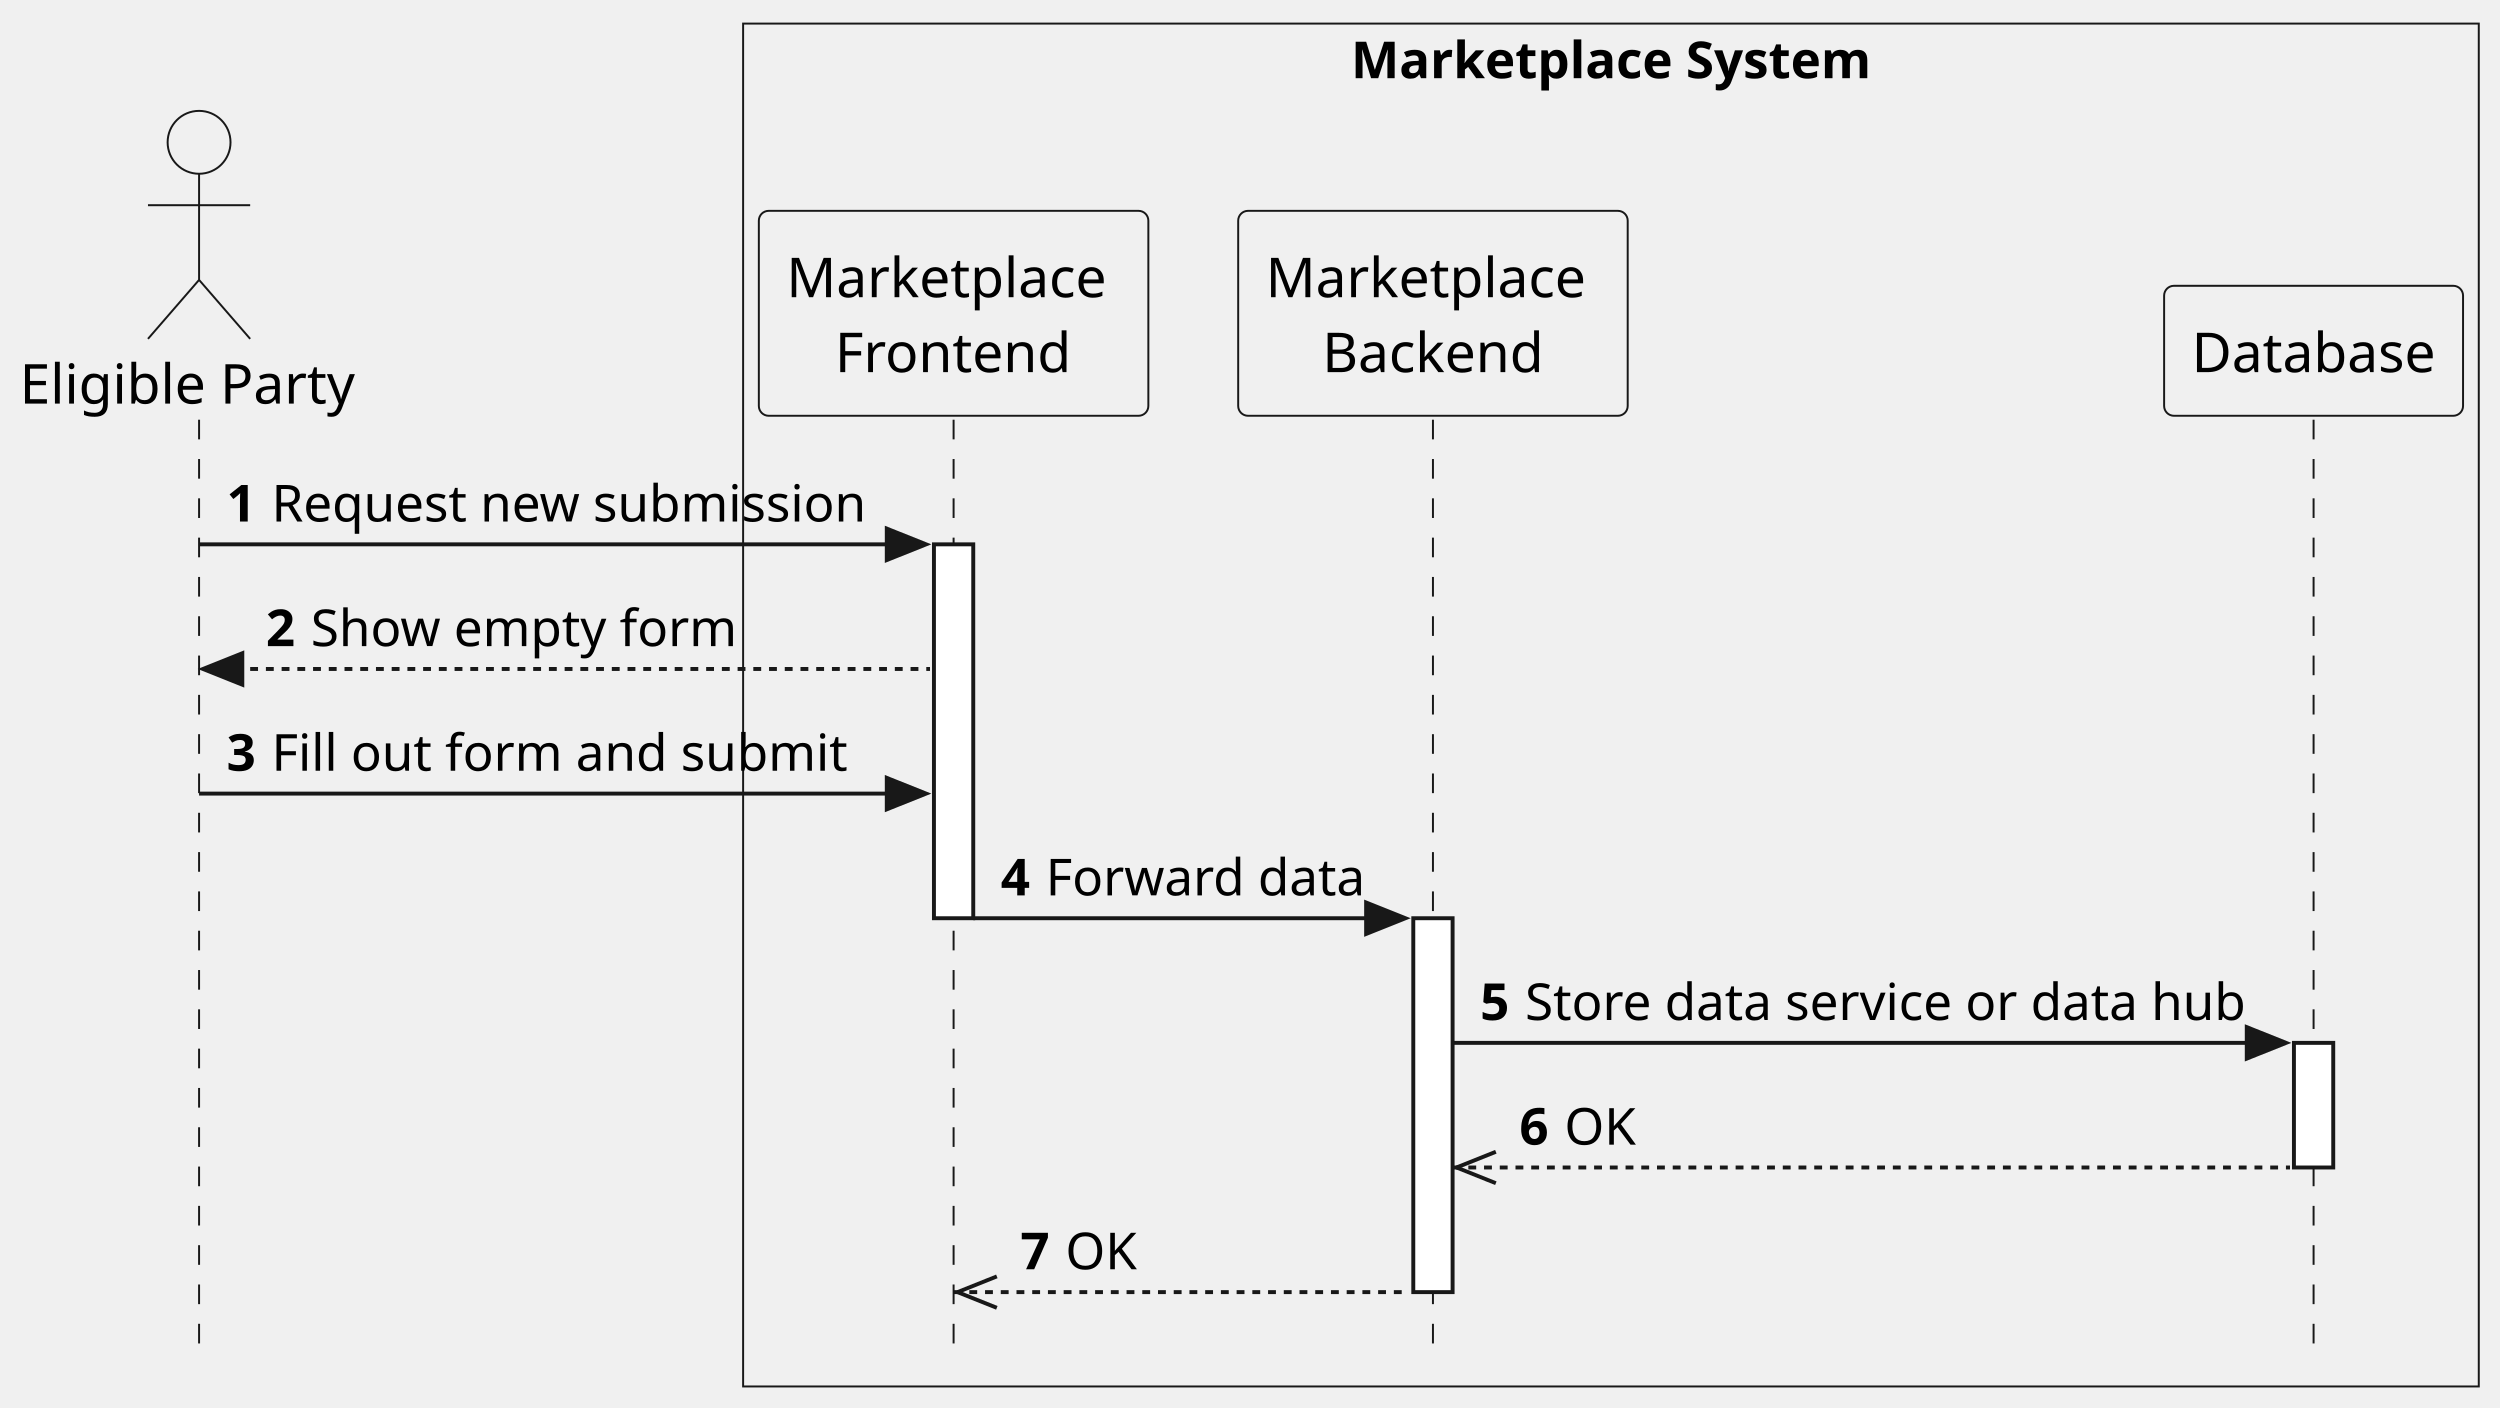
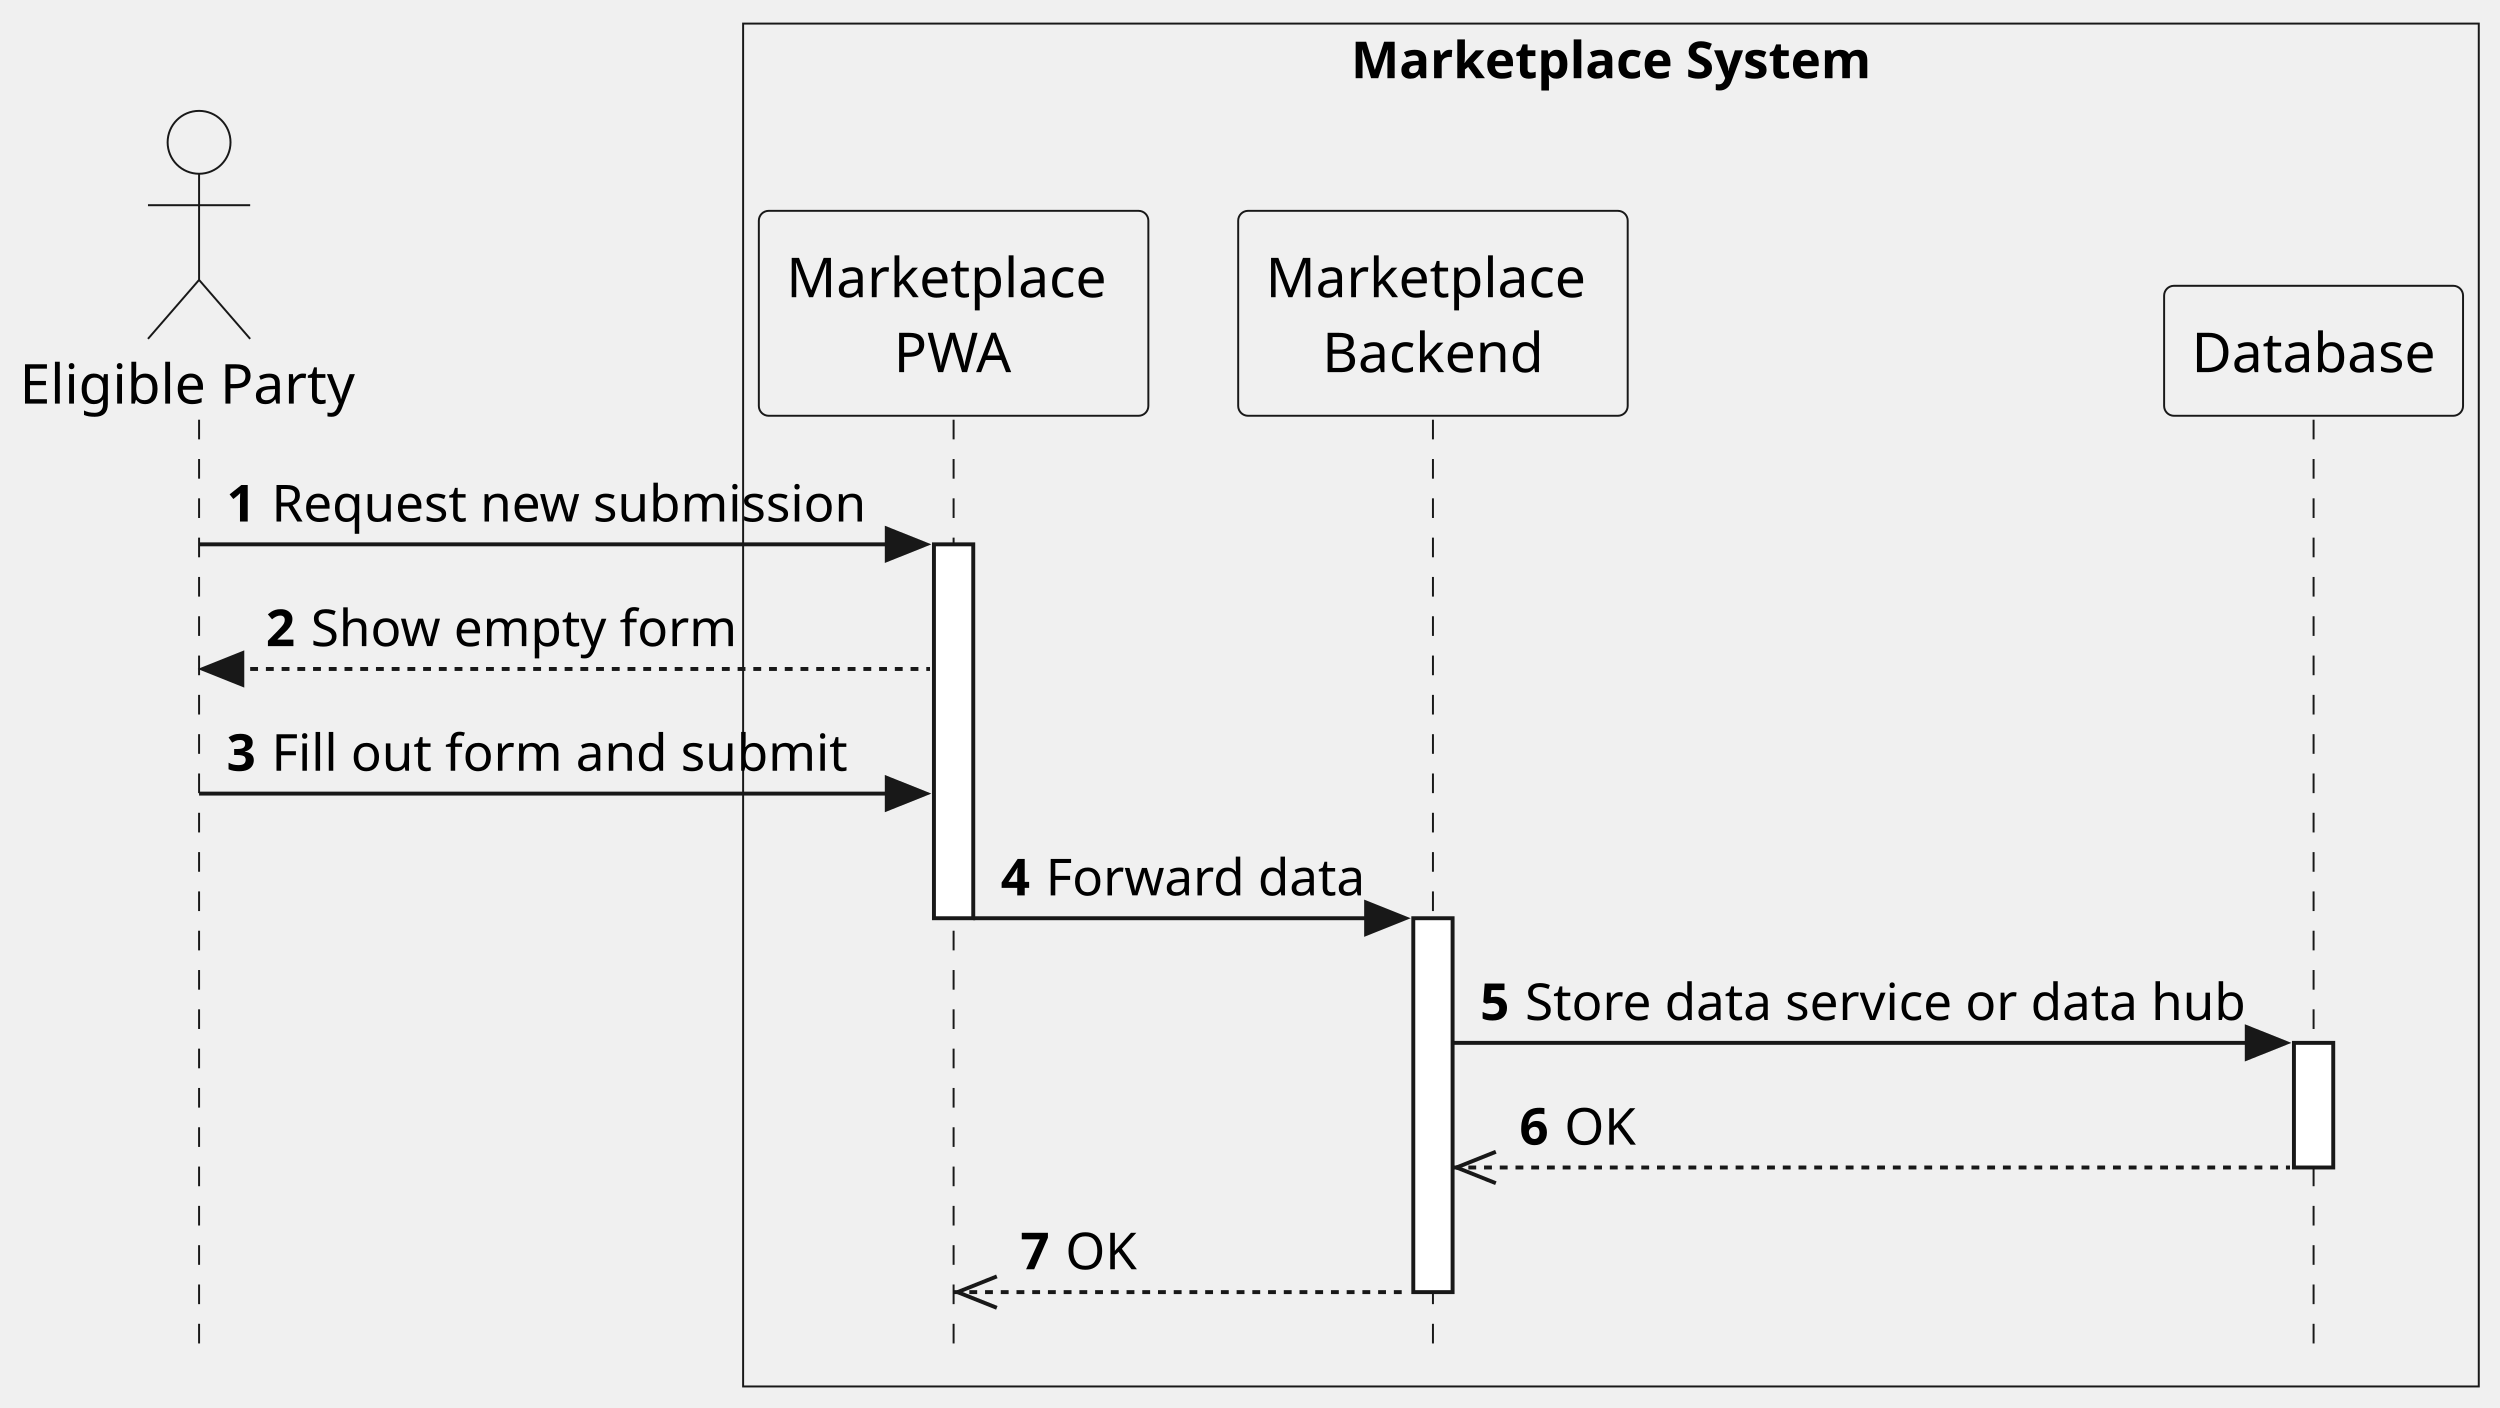
<svg xmlns="http://www.w3.org/2000/svg" contentStyleType="text/css" data-diagram-type="SEQUENCE" height="358px" preserveAspectRatio="none" style="width:636px;height:358px;background:#FFFFFF;" version="1.1" viewBox="0 0 636 358" width="636px" zoomAndPan="magnify">
  <defs />
  <g>
    <rect fill="none" height="346.716" style="stroke:#181818;stroke-width:0.5;" width="441.551" x="189.049" y="6" />
    <text fill="#000000" font-family="sans-serif" font-size="13" font-weight="bold" lengthAdjust="spacing" textLength="132.236" x="343.707" y="19.897">Marketplace System</text>
    <g>
      <rect fill="#000000" fill-opacity="0" height="239.942" width="8" x="47.144" y="106.774" />
      <line style="stroke:#181818;stroke-width:0.5;stroke-dasharray:5,5;" x1="50.644" x2="50.644" y1="106.774" y2="346.716" />
    </g>
    <g>
      <rect fill="#000000" fill-opacity="0" height="239.942" width="8" x="239.095" y="106.774" />
      <line style="stroke:#181818;stroke-width:0.5;stroke-dasharray:5,5;" x1="242.595" x2="242.595" y1="106.774" y2="346.716" />
    </g>
    <g>
      <rect fill="#FFFFFF" height="95.118" style="stroke:#181818;stroke-width:1;" width="10" x="237.595" y="138.48" />
    </g>
    <g>
      <rect fill="#000000" fill-opacity="0" height="239.942" width="8" x="361.041" y="106.774" />
      <line style="stroke:#181818;stroke-width:0.5;stroke-dasharray:5,5;" x1="364.541" x2="364.541" y1="106.774" y2="346.716" />
    </g>
    <g>
      <rect fill="#FFFFFF" height="95.118" style="stroke:#181818;stroke-width:1;" width="10" x="359.541" y="233.598" />
    </g>
    <g>
      <rect fill="#000000" fill-opacity="0" height="239.942" width="8" x="585.076" y="106.774" />
      <line style="stroke:#181818;stroke-width:0.5;stroke-dasharray:5,5;" x1="588.576" x2="588.576" y1="106.774" y2="346.716" />
    </g>
    <g>
      <rect fill="#FFFFFF" height="31.706" style="stroke:#181818;stroke-width:1;" width="10" x="583.576" y="265.304" />
    </g>
    <text fill="#000000" font-family="sans-serif" font-size="14" lengthAdjust="spacing" textLength="85.288" x="5" y="102.672">Eligible Party</text>
    <ellipse cx="50.644" cy="36.206" fill="none" rx="8" ry="8" style="stroke:#181818;stroke-width:0.5;" />
    <path d="M50.644,44.206 L50.644,71.206 M37.644,52.206 L63.644,52.206 M50.644,71.206 L37.644,86.206 M50.644,71.206 L63.644,86.206" fill="none" style="stroke:#181818;stroke-width:0.5;" />
    <rect fill="none" height="52.136" rx="2.5" ry="2.5" style="stroke:#181818;stroke-width:0.5;" width="99.092" x="193.049" y="53.638" />
    <text fill="#000000" font-family="sans-serif" font-size="14" lengthAdjust="spacing" textLength="81.452" x="200.049" y="75.604">Marketplace</text>
-     <text fill="#000000" font-family="sans-serif" font-size="14" lengthAdjust="spacing" textLength="60.382" x="212.404" y="94.672">Frontend</text>
+     <text fill="#000000" font-family="sans-serif" font-size="14" lengthAdjust="spacing" textLength="30.436" x="227.377" y="94.672">PWA</text>
    <rect fill="none" height="52.136" rx="2.5" ry="2.5" style="stroke:#181818;stroke-width:0.5;" width="99.092" x="314.995" y="53.638" />
    <text fill="#000000" font-family="sans-serif" font-size="14" lengthAdjust="spacing" textLength="81.452" x="321.995" y="75.604">Marketplace</text>
    <text fill="#000000" font-family="sans-serif" font-size="14" lengthAdjust="spacing" textLength="56.308" x="336.387" y="94.672">Backend</text>
    <rect fill="none" height="33.068" rx="2.5" ry="2.5" style="stroke:#181818;stroke-width:0.5;" width="76.048" x="550.552" y="72.706" />
    <text fill="#000000" font-family="sans-serif" font-size="14" lengthAdjust="spacing" textLength="62.048" x="557.552" y="94.672">Database</text>
    <polygon fill="#181818" points="225.595,134.48,235.595,138.48,225.595,142.48" style="stroke:#181818;stroke-width:1;" />
    <line style="stroke:#181818;stroke-width:1;" x1="50.644" x2="231.595" y1="138.48" y2="138.48" />
    <text fill="#000000" font-family="sans-serif" font-size="13" font-weight="bold" lengthAdjust="spacing" textLength="7.436" x="57.644" y="132.671">1</text>
    <text fill="#000000" font-family="sans-serif" font-size="13" lengthAdjust="spacing" textLength="151.515" x="69.08" y="132.671">Request new submission</text>
    <polygon fill="#181818" points="61.644,166.186,51.644,170.186,61.644,174.186" style="stroke:#181818;stroke-width:1;" />
    <line style="stroke:#181818;stroke-width:1;stroke-dasharray:2,2;" x1="55.644" x2="236.595" y1="170.186" y2="170.186" />
    <text fill="#000000" font-family="sans-serif" font-size="13" font-weight="bold" lengthAdjust="spacing" textLength="7.436" x="67.644" y="164.377">2</text>
    <text fill="#000000" font-family="sans-serif" font-size="13" lengthAdjust="spacing" textLength="108.68" x="79.08" y="164.377">Show empty form</text>
    <polygon fill="#181818" points="225.595,197.892,235.595,201.892,225.595,205.892" style="stroke:#181818;stroke-width:1;" />
    <line style="stroke:#181818;stroke-width:1;" x1="50.644" x2="231.595" y1="201.892" y2="201.892" />
    <text fill="#000000" font-family="sans-serif" font-size="13" font-weight="bold" lengthAdjust="spacing" textLength="7.436" x="57.644" y="196.083">3</text>
    <text fill="#000000" font-family="sans-serif" font-size="13" lengthAdjust="spacing" textLength="146.562" x="69.08" y="196.083">Fill out form and submit</text>
    <polygon fill="#181818" points="347.541,229.598,357.541,233.598,347.541,237.598" style="stroke:#181818;stroke-width:1;" />
    <line style="stroke:#181818;stroke-width:1;" x1="247.595" x2="353.541" y1="233.598" y2="233.598" />
    <text fill="#000000" font-family="sans-serif" font-size="13" font-weight="bold" lengthAdjust="spacing" textLength="7.436" x="254.595" y="227.789">4</text>
    <text fill="#000000" font-family="sans-serif" font-size="13" lengthAdjust="spacing" textLength="81.51" x="266.031" y="227.789">Forward data</text>
    <polygon fill="#181818" points="571.576,261.304,581.576,265.304,571.576,269.304" style="stroke:#181818;stroke-width:1;" />
    <line style="stroke:#181818;stroke-width:1;" x1="369.541" x2="577.576" y1="265.304" y2="265.304" />
    <text fill="#000000" font-family="sans-serif" font-size="13" font-weight="bold" lengthAdjust="spacing" textLength="7.436" x="376.541" y="259.495">5</text>
    <text fill="#000000" font-family="sans-serif" font-size="13" lengthAdjust="spacing" textLength="183.599" x="387.977" y="259.495">Store data service or data hub</text>
    <line style="stroke:#181818;stroke-width:1;" x1="370.541" x2="380.541" y1="297.01" y2="293.01" />
    <line style="stroke:#181818;stroke-width:1;" x1="370.541" x2="380.541" y1="297.01" y2="301.01" />
    <line style="stroke:#181818;stroke-width:1;stroke-dasharray:2,2;" x1="369.541" x2="582.576" y1="297.01" y2="297.01" />
    <text fill="#000000" font-family="sans-serif" font-size="13" font-weight="bold" lengthAdjust="spacing" textLength="7.436" x="386.541" y="291.201">6</text>
    <text fill="#000000" font-family="sans-serif" font-size="13" lengthAdjust="spacing" textLength="18.2" x="397.977" y="291.201">OK</text>
    <line style="stroke:#181818;stroke-width:1;" x1="243.595" x2="253.595" y1="328.716" y2="324.716" />
    <line style="stroke:#181818;stroke-width:1;" x1="243.595" x2="253.595" y1="328.716" y2="332.716" />
    <line style="stroke:#181818;stroke-width:1;stroke-dasharray:2,2;" x1="242.595" x2="358.541" y1="328.716" y2="328.716" />
    <text fill="#000000" font-family="sans-serif" font-size="13" font-weight="bold" lengthAdjust="spacing" textLength="7.436" x="259.595" y="322.907">7</text>
    <text fill="#000000" font-family="sans-serif" font-size="13" lengthAdjust="spacing" textLength="18.2" x="271.031" y="322.907">OK</text>
  </g>
</svg>
